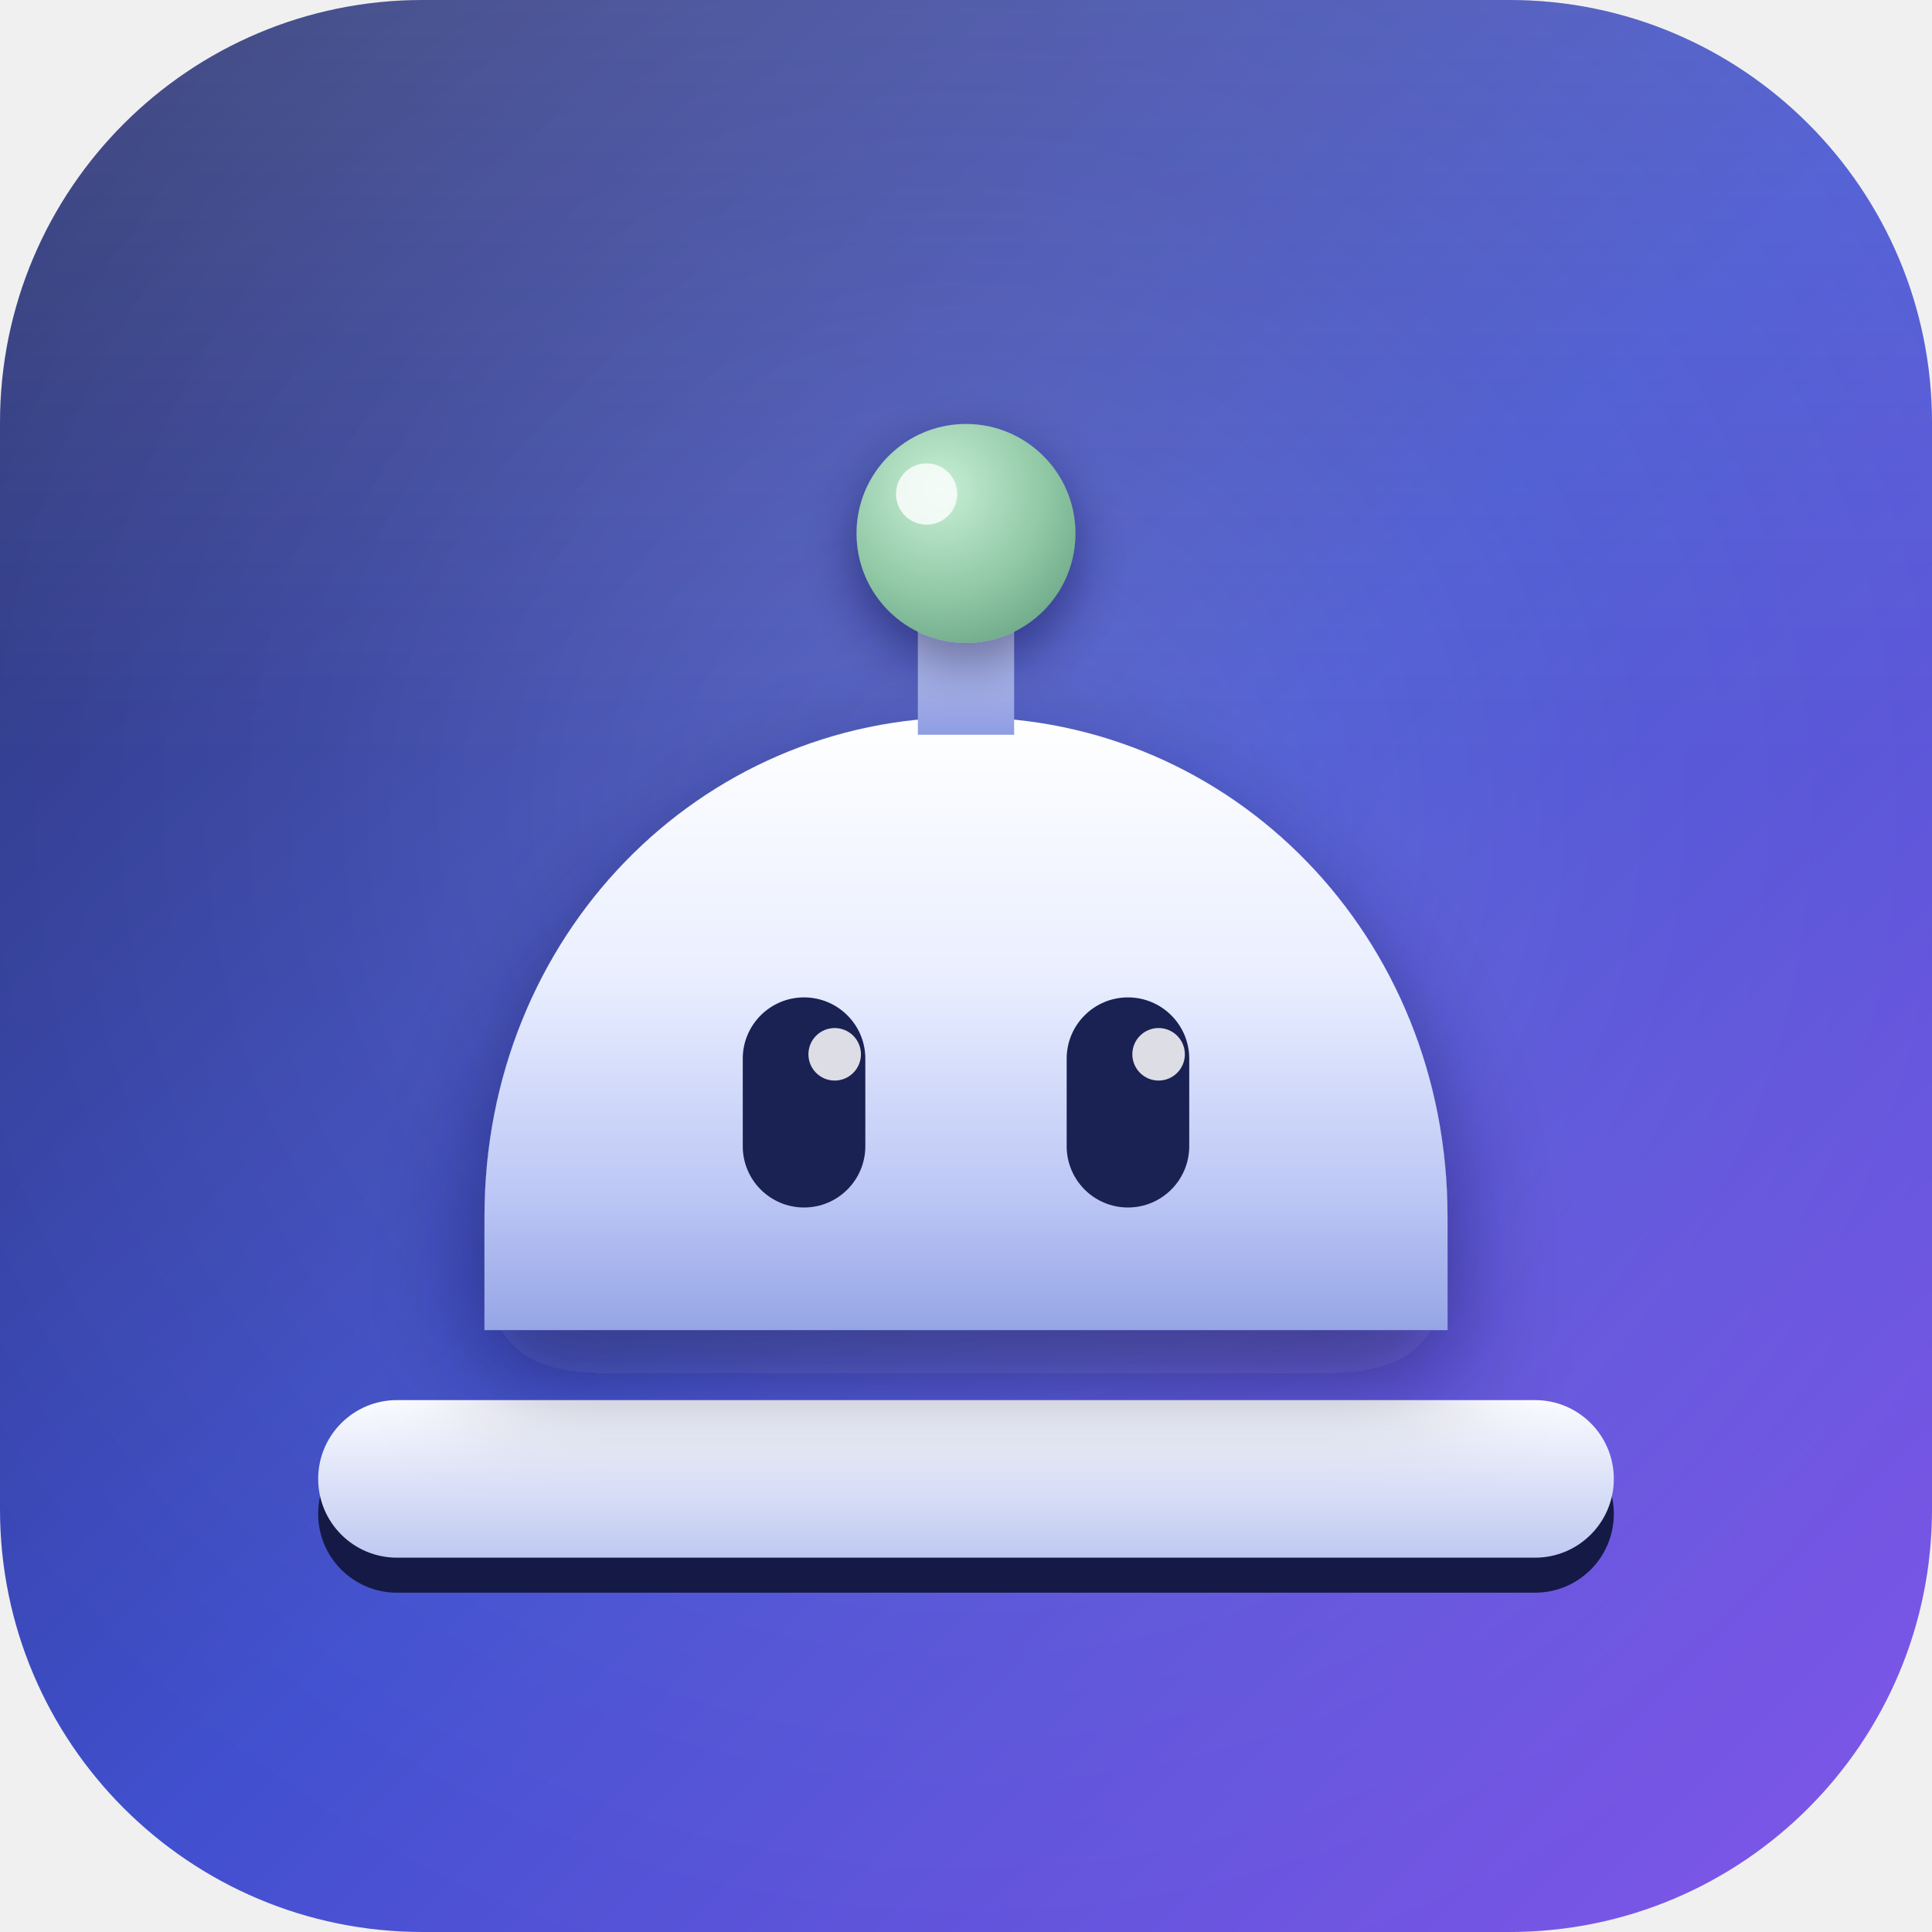
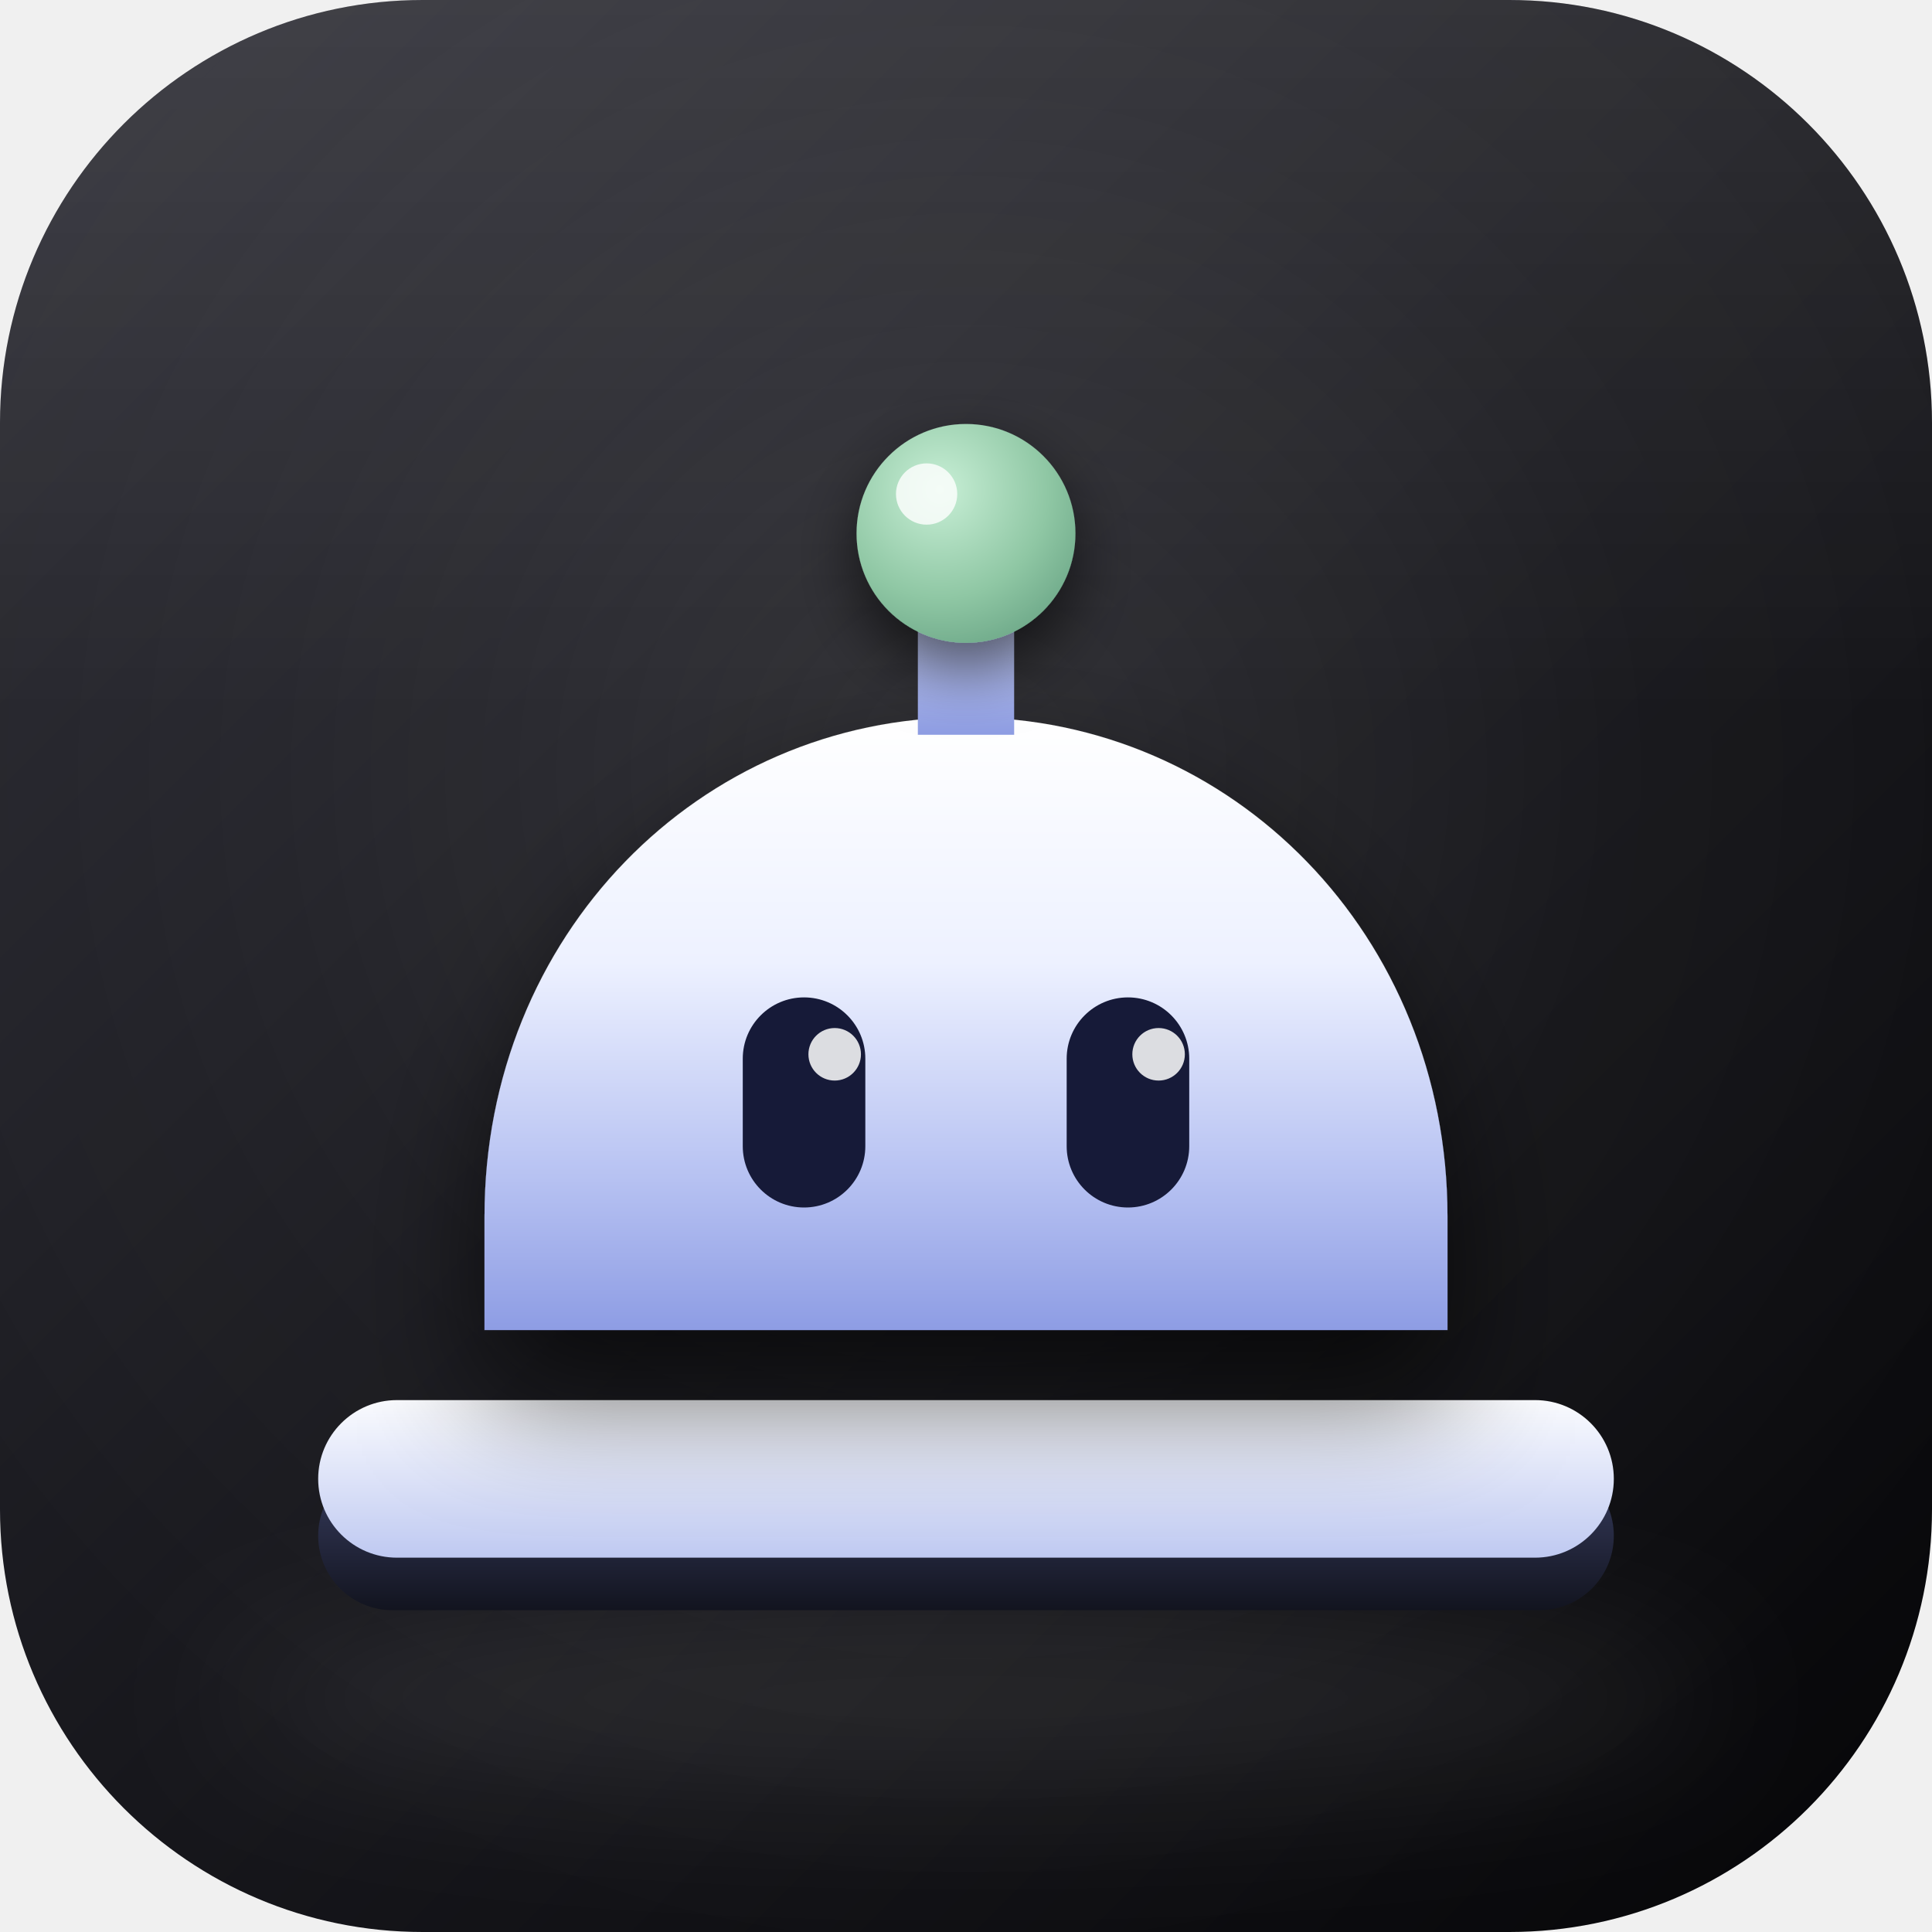
<svg xmlns="http://www.w3.org/2000/svg" viewBox="0 0 512 512">
  <defs>
    <linearGradient id="bg" x1="0" y1="0" x2="1" y2="1">
-       <stop offset="0" stop-color="#242E68" />
-       <stop offset=".52" stop-color="#4150CF" />
-       <stop offset="1" stop-color="#8457EA" />
+       <stop offset="0" stop-color="#2E2E36" />
+       <stop offset=".5" stop-color="#17171C" />
+       <stop offset="1" stop-color="#060608" />
    </linearGradient>
-     <radialGradient id="glow" cx=".5" cy=".42" r=".62">
-       <stop offset="0" stop-color="#FFFFFF" stop-opacity=".16" />
-       <stop offset=".55" stop-color="#FFFFFF" stop-opacity=".05" />
+     <radialGradient id="glow" cx=".5" cy=".4" r=".62">
+       <stop offset="0" stop-color="#FFFFFF" stop-opacity=".1" />
+       <stop offset=".55" stop-color="#FFFFFF" stop-opacity=".03" />
      <stop offset="1" stop-color="#FFFFFF" stop-opacity="0" />
    </radialGradient>
    <linearGradient id="sheen" x1="0" y1="0" x2="0" y2="1">
-       <stop offset="0" stop-color="#FFFFFF" stop-opacity=".13" />
+       <stop offset="0" stop-color="#FFFFFF" stop-opacity=".09" />
      <stop offset="1" stop-color="#FFFFFF" stop-opacity="0" />
    </linearGradient>
    <linearGradient id="bell" x1="0" y1="0" x2="0" y2="1">
      <stop offset="0" stop-color="#FFFFFF" />
-       <stop offset=".42" stop-color="#EAEFFF" />
-       <stop offset=".78" stop-color="#BCC7F5" />
-       <stop offset="1" stop-color="#96A5E6" />
+       <stop offset=".4" stop-color="#EDF1FF" />
+       <stop offset=".75" stop-color="#B7C2F2" />
+       <stop offset="1" stop-color="#8E9DE4" />
    </linearGradient>
    <linearGradient id="deskTop" x1="0" y1="0" x2="0" y2="1">
      <stop offset="0" stop-color="#FBFCFF" />
      <stop offset="1" stop-color="#BFC9F1" />
+     </linearGradient>
+     <linearGradient id="deskSide" x1="0" y1="0" x2="0" y2="1">
+       <stop offset="0" stop-color="#3A3F63" />
+       <stop offset="1" stop-color="#12141F" />
    </linearGradient>
    <linearGradient id="stem" x1="0" y1="0" x2="0" y2="1">
      <stop offset="0" stop-color="#D6DDFA" />
      <stop offset="1" stop-color="#8E9DE3" />
    </linearGradient>
    <radialGradient id="cap" cx=".38" cy=".3" r=".9">
      <stop offset="0" stop-color="#C8EFD6" />
      <stop offset=".55" stop-color="#8FC7A4" />
      <stop offset="1" stop-color="#5E9A7C" />
    </radialGradient>
    <filter id="bellShadow" x="-40%" y="-40%" width="180%" height="180%">
-       <feDropShadow dx="0" dy="10" stdDeviation="12" flood-color="#0B1034" flood-opacity=".5" />
+       <feDropShadow dx="0" dy="14" stdDeviation="14" flood-color="#000000" flood-opacity=".65" />
    </filter>
    <filter id="capShadow" x="-60%" y="-60%" width="220%" height="220%">
-       <feDropShadow dx="0" dy="5" stdDeviation="6" flood-color="#0B1034" flood-opacity=".45" />
+       <feDropShadow dx="0" dy="6" stdDeviation="7" flood-color="#000000" flood-opacity=".6" />
+     </filter>
+     <filter id="softBlur" x="-80%" y="-80%" width="260%" height="260%">
+       <feGaussianBlur stdDeviation="16" />
    </filter>
  </defs>
  <clipPath id="corner">
    <rect width="512" height="512" rx="112" />
  </clipPath>
  <g clip-path="url(#corner)">
    <rect width="512" height="512" fill="url(#bg)" />
    <rect width="512" height="512" fill="url(#glow)" />
-     <rect width="512" height="200" fill="url(#sheen)" />
+     <rect width="512" height="190" fill="url(#sheen)" />
    <g transform="translate(256 262) scale(1.16) translate(-256 -262)">
-       <rect x="108" y="364" width="296" height="36" rx="18" fill="#141A45" />
+       <ellipse cx="256" cy="424" rx="170" ry="22" fill="#FFFFFF" opacity=".08" filter="url(#softBlur)" />
+       <rect x="108" y="370" width="296" height="34" rx="17" fill="url(#deskSide)" />
      <rect x="108" y="356" width="296" height="36" rx="18" fill="url(#deskTop)" />
      <path d="M146 340V314C146 250 195 200 256 200s110 50 110 114v26Z" fill="url(#bell)" filter="url(#bellShadow)" />
-       <rect x="205" y="264" width="28" height="48" rx="14" fill="#1A2153" />
-       <rect x="279" y="264" width="28" height="48" rx="14" fill="#1A2153" />
+       <rect x="205" y="264" width="28" height="48" rx="14" fill="#161A38" />
+       <rect x="279" y="264" width="28" height="48" rx="14" fill="#161A38" />
      <circle cx="226" cy="277" r="6" fill="#FFFFFF" opacity=".85" />
      <circle cx="300" cy="277" r="6" fill="#FFFFFF" opacity=".85" />
      <rect x="245" y="170" width="22" height="34" fill="url(#stem)" />
      <circle cx="256" cy="158" r="25" fill="url(#cap)" filter="url(#capShadow)" />
      <circle cx="247" cy="149" r="7" fill="#FFFFFF" opacity=".8" />
    </g>
  </g>
</svg>
